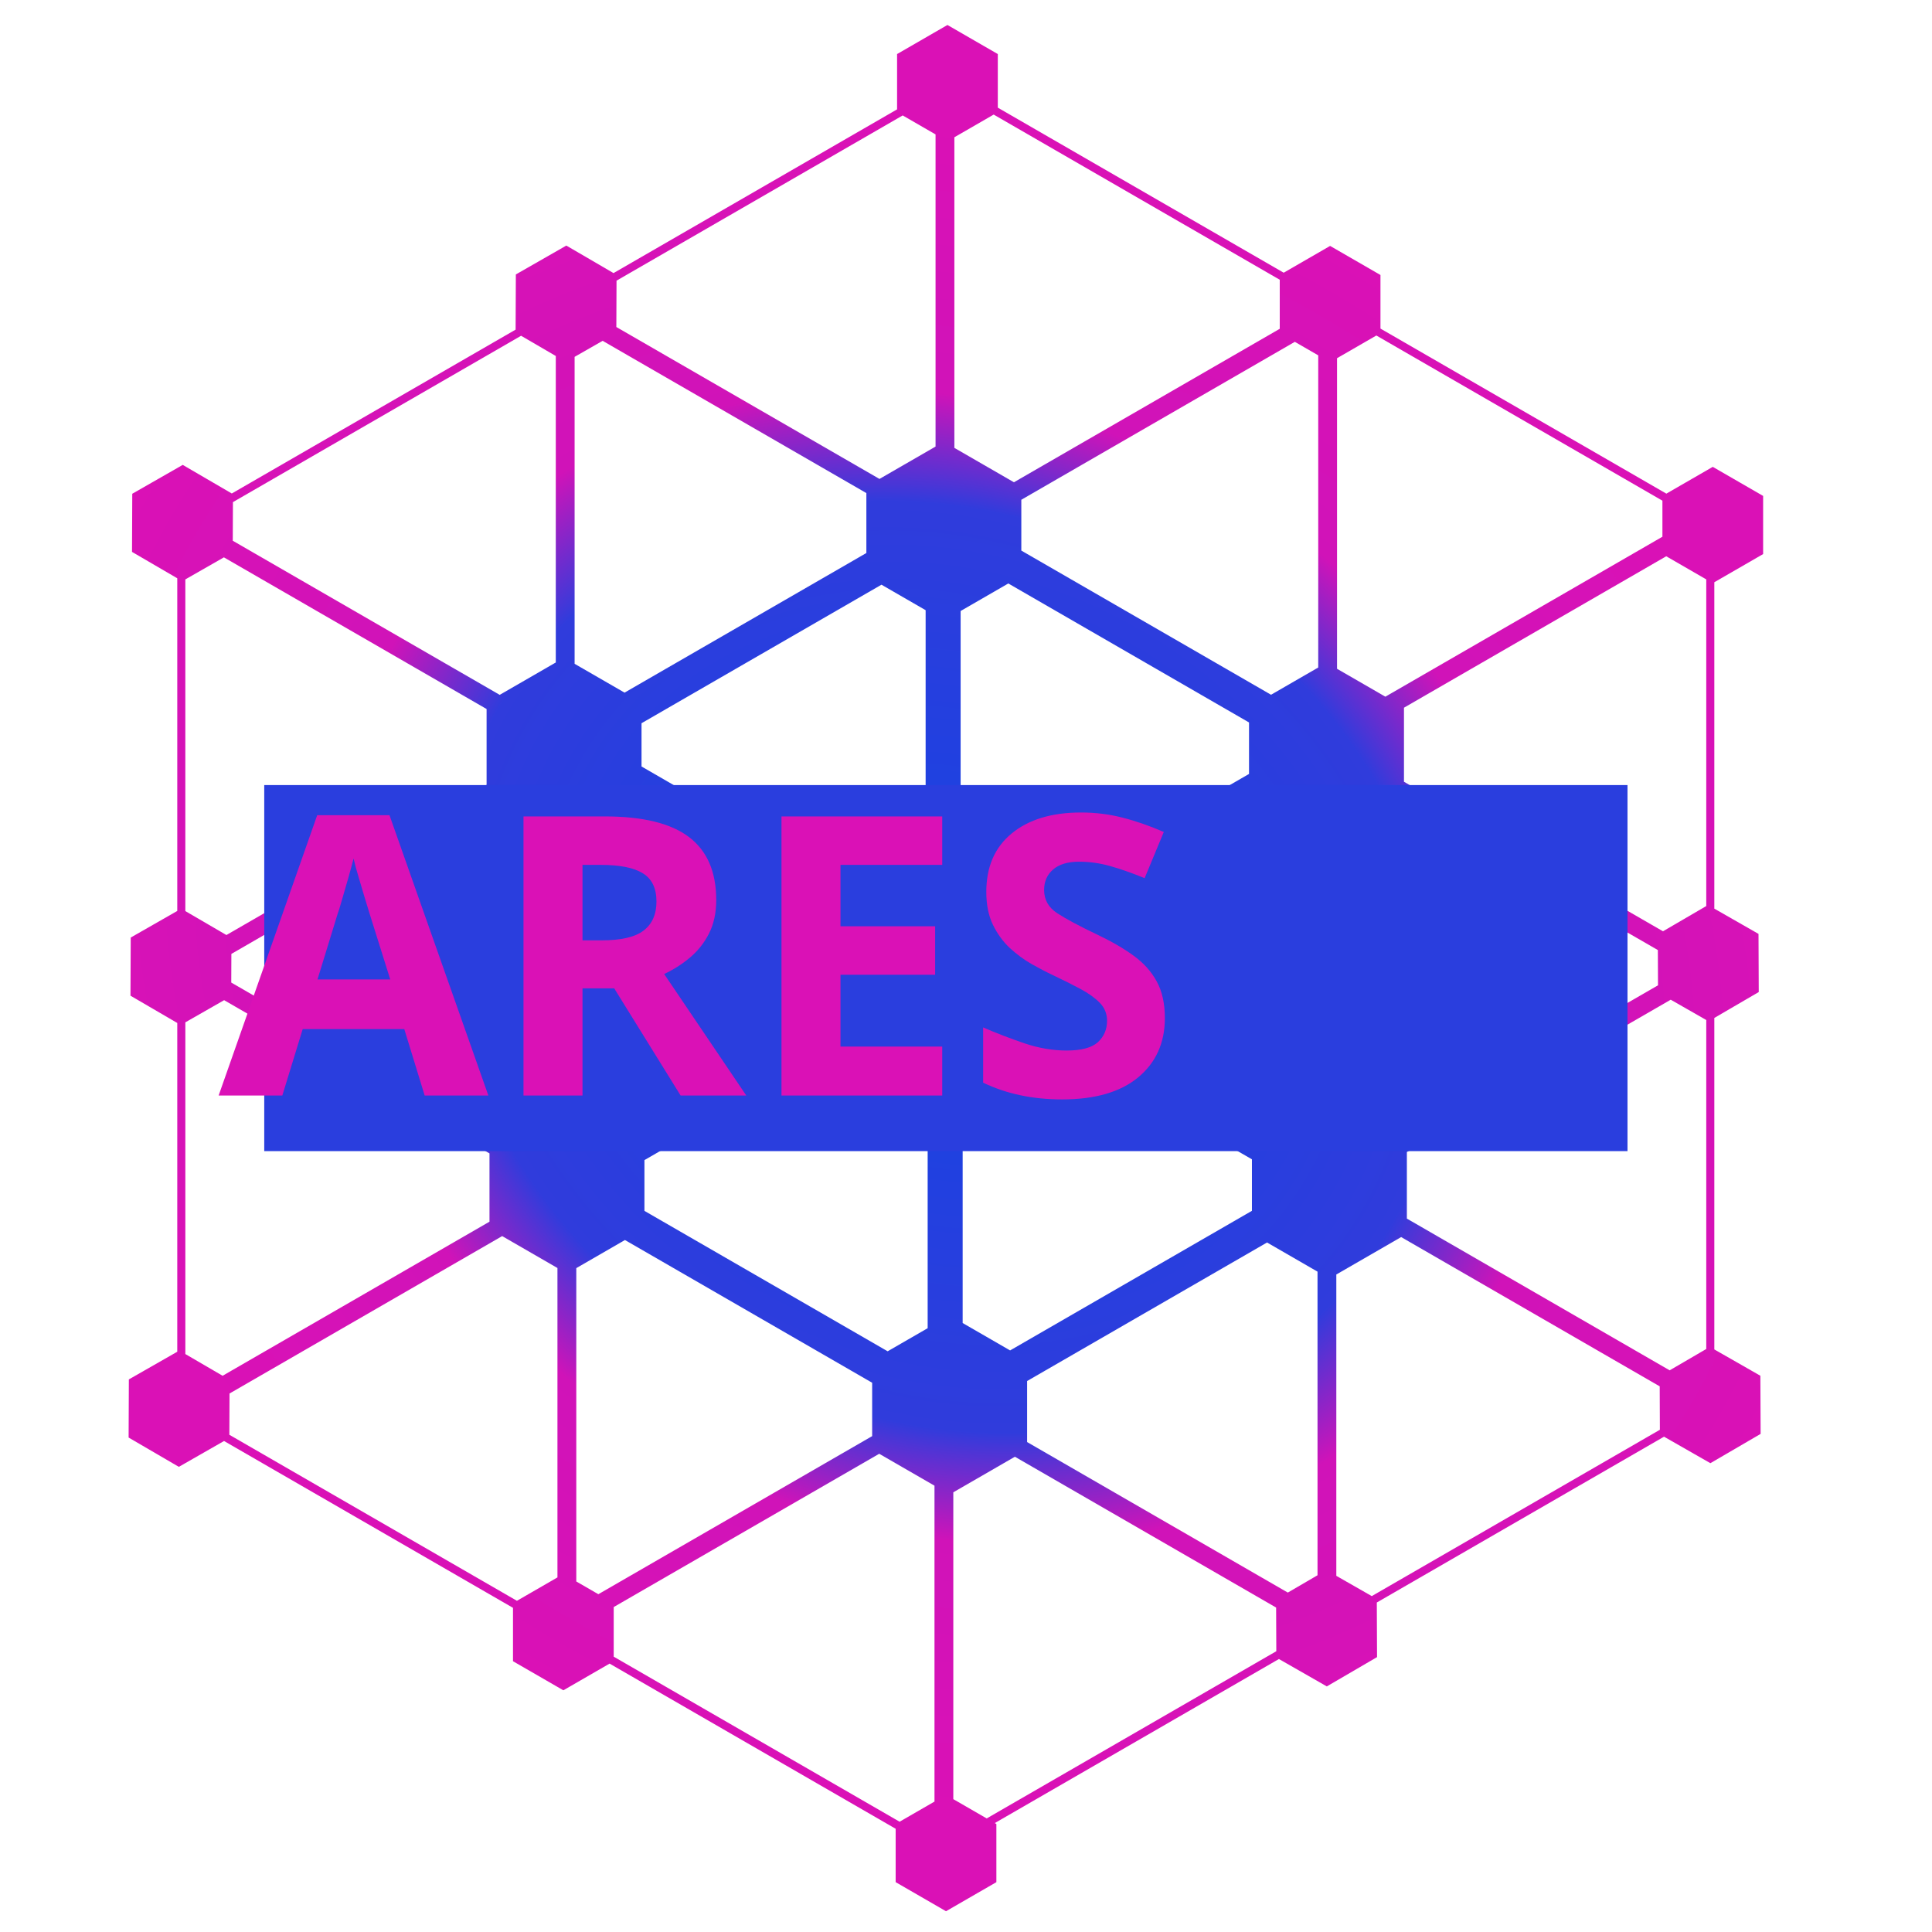
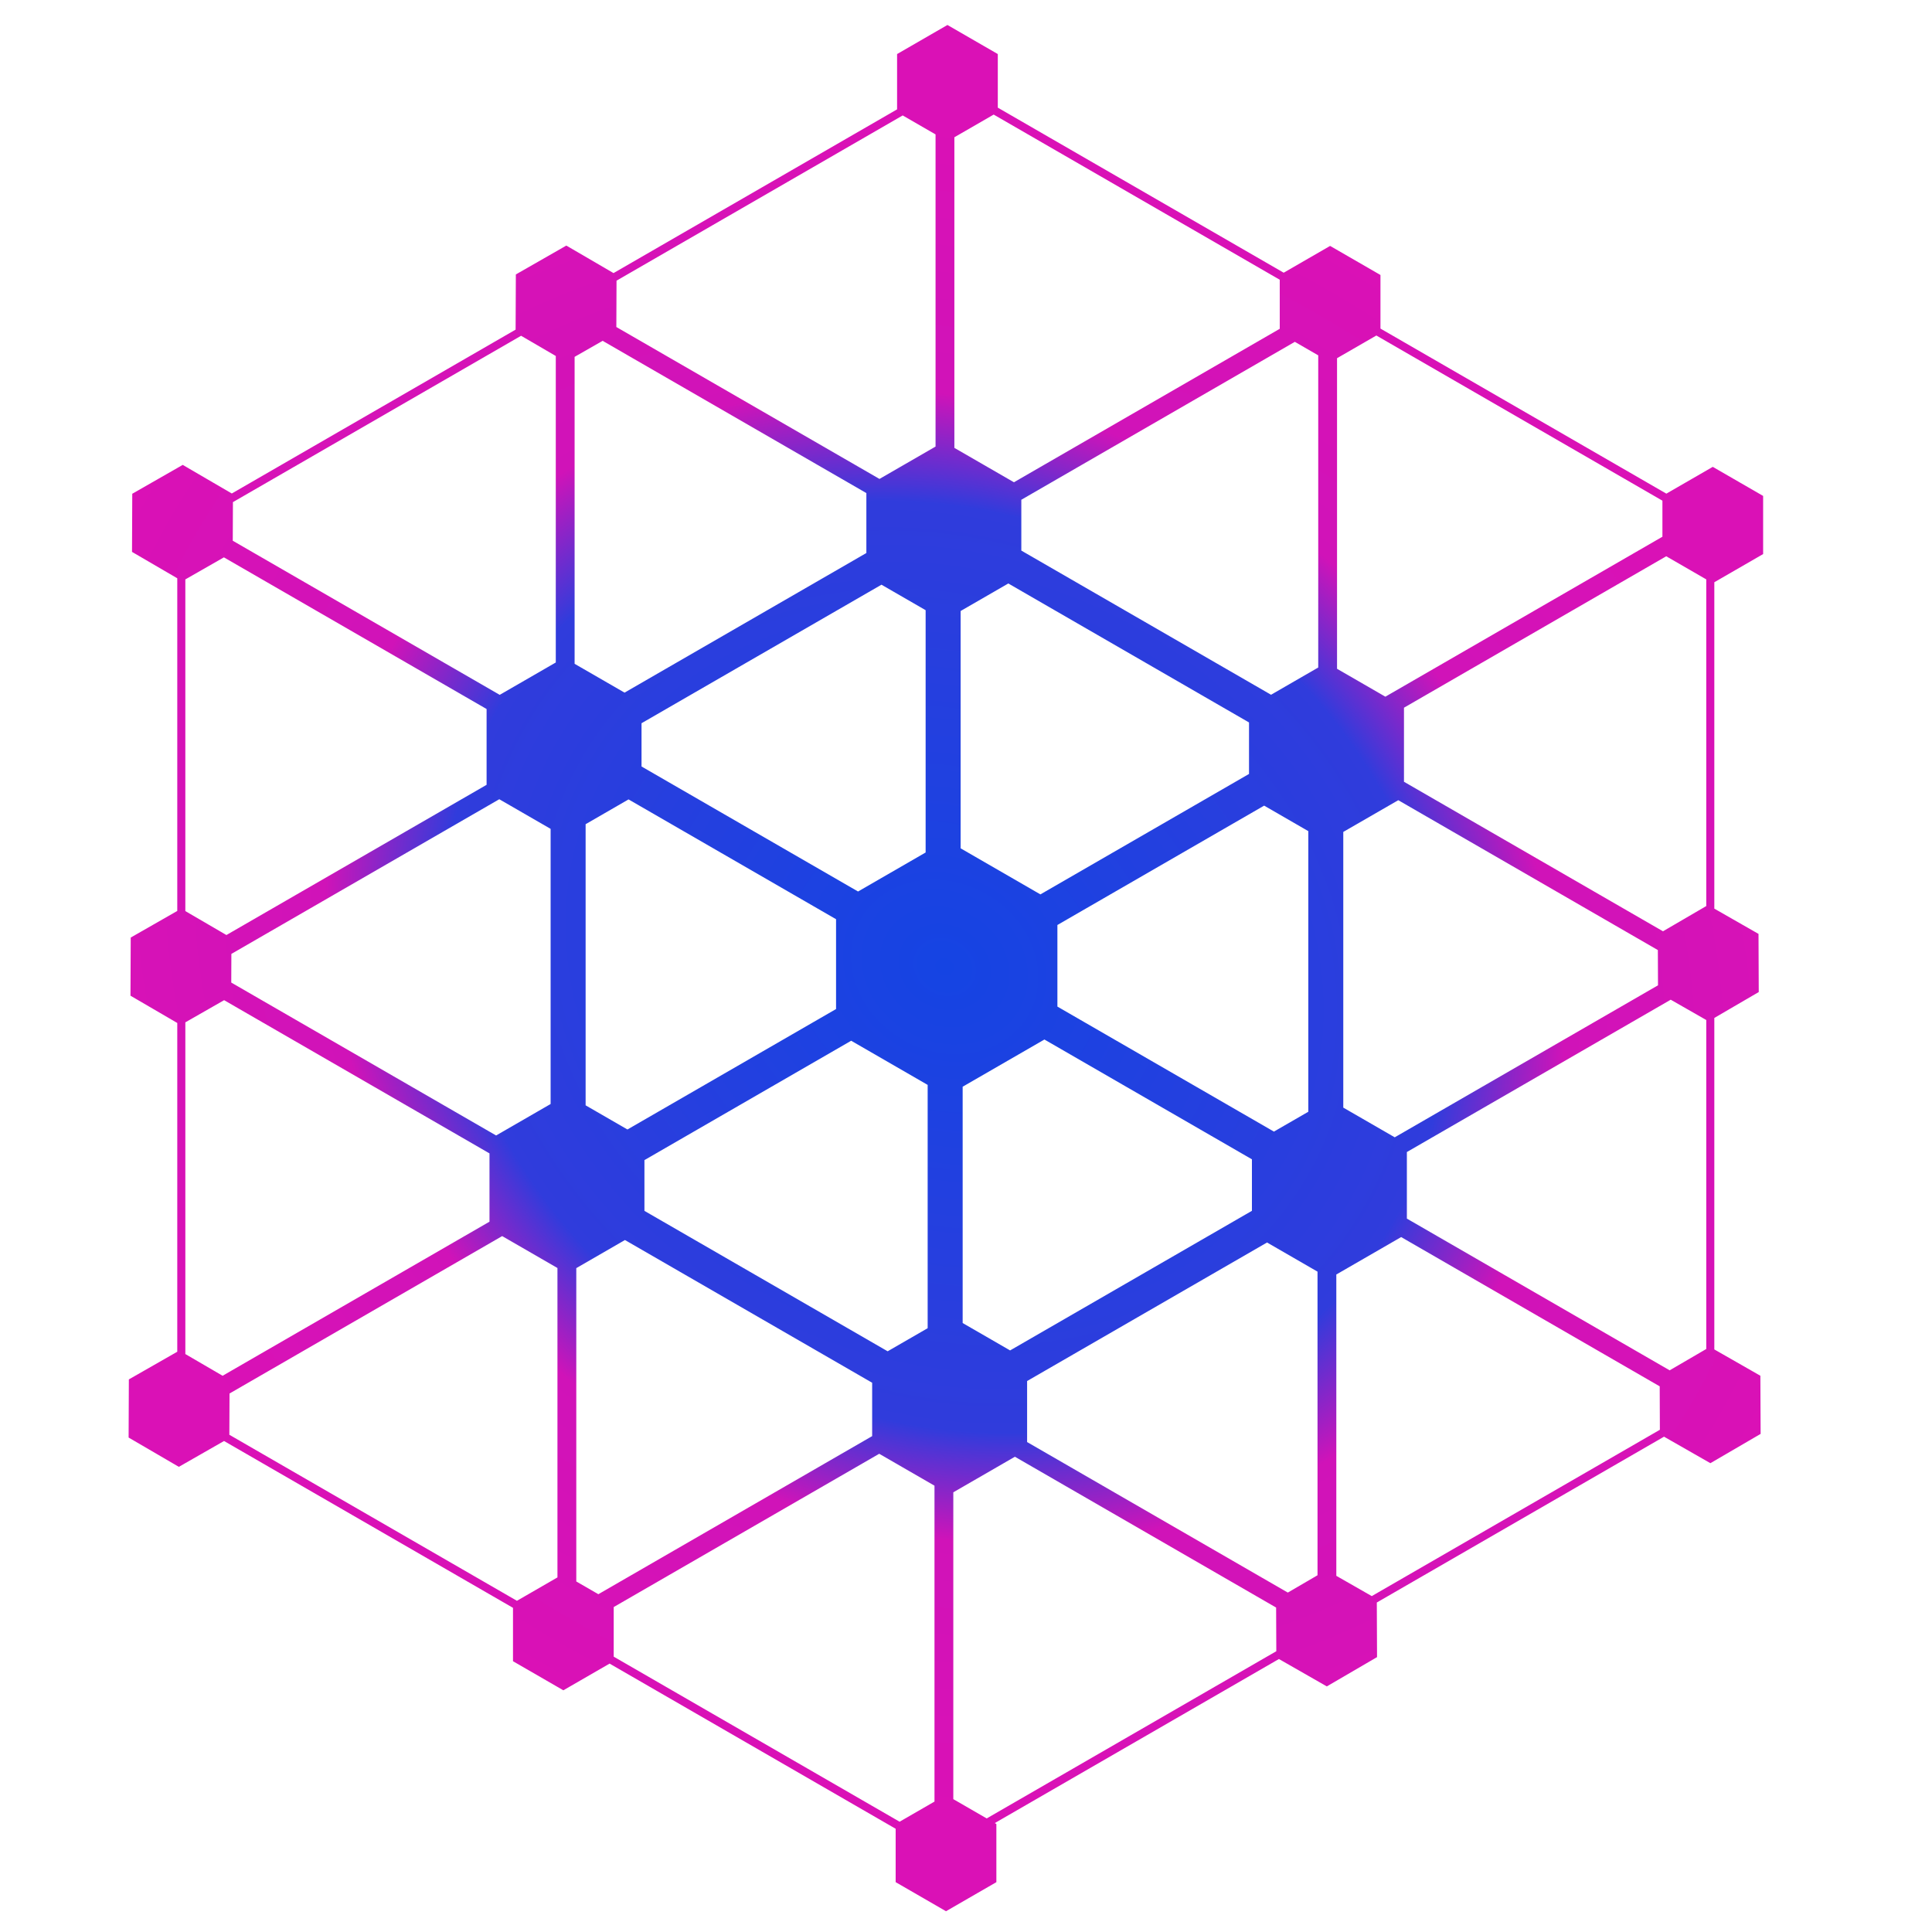
<svg xmlns="http://www.w3.org/2000/svg" xmlns:xlink="http://www.w3.org/1999/xlink" width="200mm" height="200mm" viewBox="0 0 200 200" version="1.1" id="svg1" xml:space="preserve">
  <defs id="defs1">
    <linearGradient id="linearGradient4">
      <stop style="stop-color:#1544e3;stop-opacity:1;" offset="0" id="stop4" />
      <stop style="stop-color:#303cdc;stop-opacity:1;" offset="0.548" id="stop7" />
      <stop style="stop-color:#d013b8;stop-opacity:1;" offset="0.68" id="stop8" />
      <stop style="stop-color:#da11b6;stop-opacity:1;" offset="1" id="stop5" />
    </linearGradient>
    <radialGradient xlink:href="#linearGradient4" id="radialGradient5" cx="134.744" cy="37.79" fx="134.744" fy="37.79" r="92.38" gradientTransform="matrix(0.9123619,0.5267524,-0.457826,0.7929778,-7.843719,-0.8505158)" gradientUnits="userSpaceOnUse" />
  </defs>
  <g id="layer1">
    <path id="rect1" style="fill:url(#radialGradient5);stroke:none;stroke-width:0.562;stroke-linecap:round;stroke-linejoin:bevel;stroke-dasharray:1.124, 2.248" d="m 98.079,2.586 -5.213,3.01 v 5.726 l -29.354,16.948 -4.886,-2.848 -5.225,2.988 -0.025,5.713 -29.381,16.963 -5.078,-2.961 -5.225,2.988 -0.026,6.019 4.685,2.731 v 34.437 l -4.818,2.755 -0.026,6.019 4.844,2.824 1e-6,34.033 -5.012,2.865 -0.025,6.019 5.2,3.032 4.679,-2.675 29.912,17.27 7e-6,5.527 5.213,3.01 4.786,-2.763 29.614,17.097 -3e-6,5.527 5.213,3.01 5.213,-3.01 1e-5,-6.019 -0.166,-0.096 29.416,-16.984 4.957,2.835 5.2,-3.032 -0.024,-5.653 29.733,-17.166 4.799,2.743 5.2,-3.031 -0.026,-6.02 -4.767,-2.725 1e-5,-34.315 4.599,-2.681 -0.025,-6.019 -4.574,-2.615 V 60.274 l 5.052,-2.917 v -6.019 l -5.213,-3.01 -4.804,2.774 -29.596,-17.087 -1e-5,-5.548 -5.213,-3.01 -4.804,2.774 L 103.292,11.144 V 5.596 Z m 4.786,9.275 29.614,17.098 v 5.078 l -27.516,15.887 -6.167,-3.56 4e-6,-32.154 z m -9.418,0.089 3.401,1.964 -3e-6,32.314 -5.805,3.351 -27.24,-15.727 0.02,-4.798 z m 49.032,22.782 29.614,17.098 -1e-5,3.732 -28.681,16.559 -5.002,-2.888 v -32.153 z m -88.536,0.026 3.592,2.094 1e-6,31.728 -5.805,3.351 -27.634,-15.954 0.017,-3.997 z m 8.442,0.524 27.301,15.762 5e-6,6.204 -25.033,14.453 -5.17,-2.984 V 36.941 Z m 71.655,0.105 2.423,1.399 v 32.314 l -4.885,2.821 -25.851,-14.925 v -5.261 z m 38.448,22.198 4.144,2.393 v 33.816 l -4.481,2.613 -26.812,-15.479 1e-5,-7.667 z M 23.178,57.697 50.372,73.397 v 7.847 l -26.934,15.55 -4.252,-2.479 v -34.335 z m 81.202,2.704 24.918,14.387 1e-5,5.331 -21.596,12.468 -8.259,-4.769 3e-6,-24.567 z m -13.13,0.127 4.571,2.639 -4e-6,25.082 -6.996,4.039 L 66.411,79.347 V 74.868 Z m -39.565,22.208 5.315,3.068 -4e-6,28.482 -5.643,3.258 -27.417,-15.829 0.012,-2.967 z m 13.382,0.018 21.481,12.402 -2e-6,9.3 -21.595,12.468 -4.33,-2.5 -3e-6,-29.104 z m 79.682,0.082 26.872,15.515 0.015,3.648 -27.253,15.735 -5.327,-3.075 V 86.121 Z m -13.885,0.563 4.571,2.639 v 29.05 l -3.559,2.055 -22.414,-12.941 v -8.447 z m 42.089,20.09 3.679,2.103 1e-5,34.055 -3.789,2.209 -27.204,-15.707 v -6.891 z m -149.752,0.049 27.471,15.86 -1e-6,7.07 -27.628,15.951 -3.857,-2.248 3e-6,-34.338 z m 84.917,4.072 21.481,12.402 v 5.331 l -25.033,14.453 -4.912,-2.836 10e-7,-24.464 z m -20.005,0.127 7.918,4.571 -5e-6,25.186 -4.141,2.391 -25.178,-14.536 2e-6,-5.255 z m -36.128,20.223 5.722,3.304 1e-6,32.029 -4.194,2.421 -29.771,-17.188 0.018,-4.27 z m 93.063,0.101 26.764,15.452 0.018,4.496 -29.825,17.219 -3.67,-2.098 v -31.194 z m -80.354,0.306 25.591,14.774 10e-7,5.526 -28.344,16.365 -2.284,-1.319 8e-6,-32.437 z m 66.47,0.256 5.225,3.017 v 31.43 l -3.075,1.793 -26.988,-15.582 v -6.317 z m -40.148,21.871 5.722,3.304 v 32.701 l -3.612,2.085 -29.595,-17.087 -1e-6,-5.135 z m 14.046,0.307 27.042,15.613 0.019,4.52 -29.98,17.309 -3.457,-1.996 -3e-6,-31.764 z" />
-     <rect style="fill:#2a3ede;fill-opacity:1;stroke:none;stroke-width:0.743;stroke-linecap:round;stroke-linejoin:bevel;stroke-dasharray:1.487, 2.974" id="rect2" width="141.124" height="37.894" x="27.354" y="81.27" />
-     <text xml:space="preserve" style="font-weight:bold;font-size:40.463px;line-height:normal;font-family:'Source Code Pro';-inkscape-font-specification:'Source Code Pro, Bold';text-align:center;text-decoration-color:#000000;writing-mode:lr-tb;direction:ltr;text-anchor:middle;fill:#da11b6;fill-opacity:1;stroke:none;stroke-width:3.176;stroke-linecap:round;stroke-linejoin:bevel;stroke-dasharray:6.351, 12.703" x="98.725" y="113.408" id="text2">
-       <tspan id="tspan2" style="fill:#da11b6;fill-opacity:1;stroke-width:3.176" x="98.725" y="113.408">ARES</tspan>
-     </text>
  </g>
</svg>
